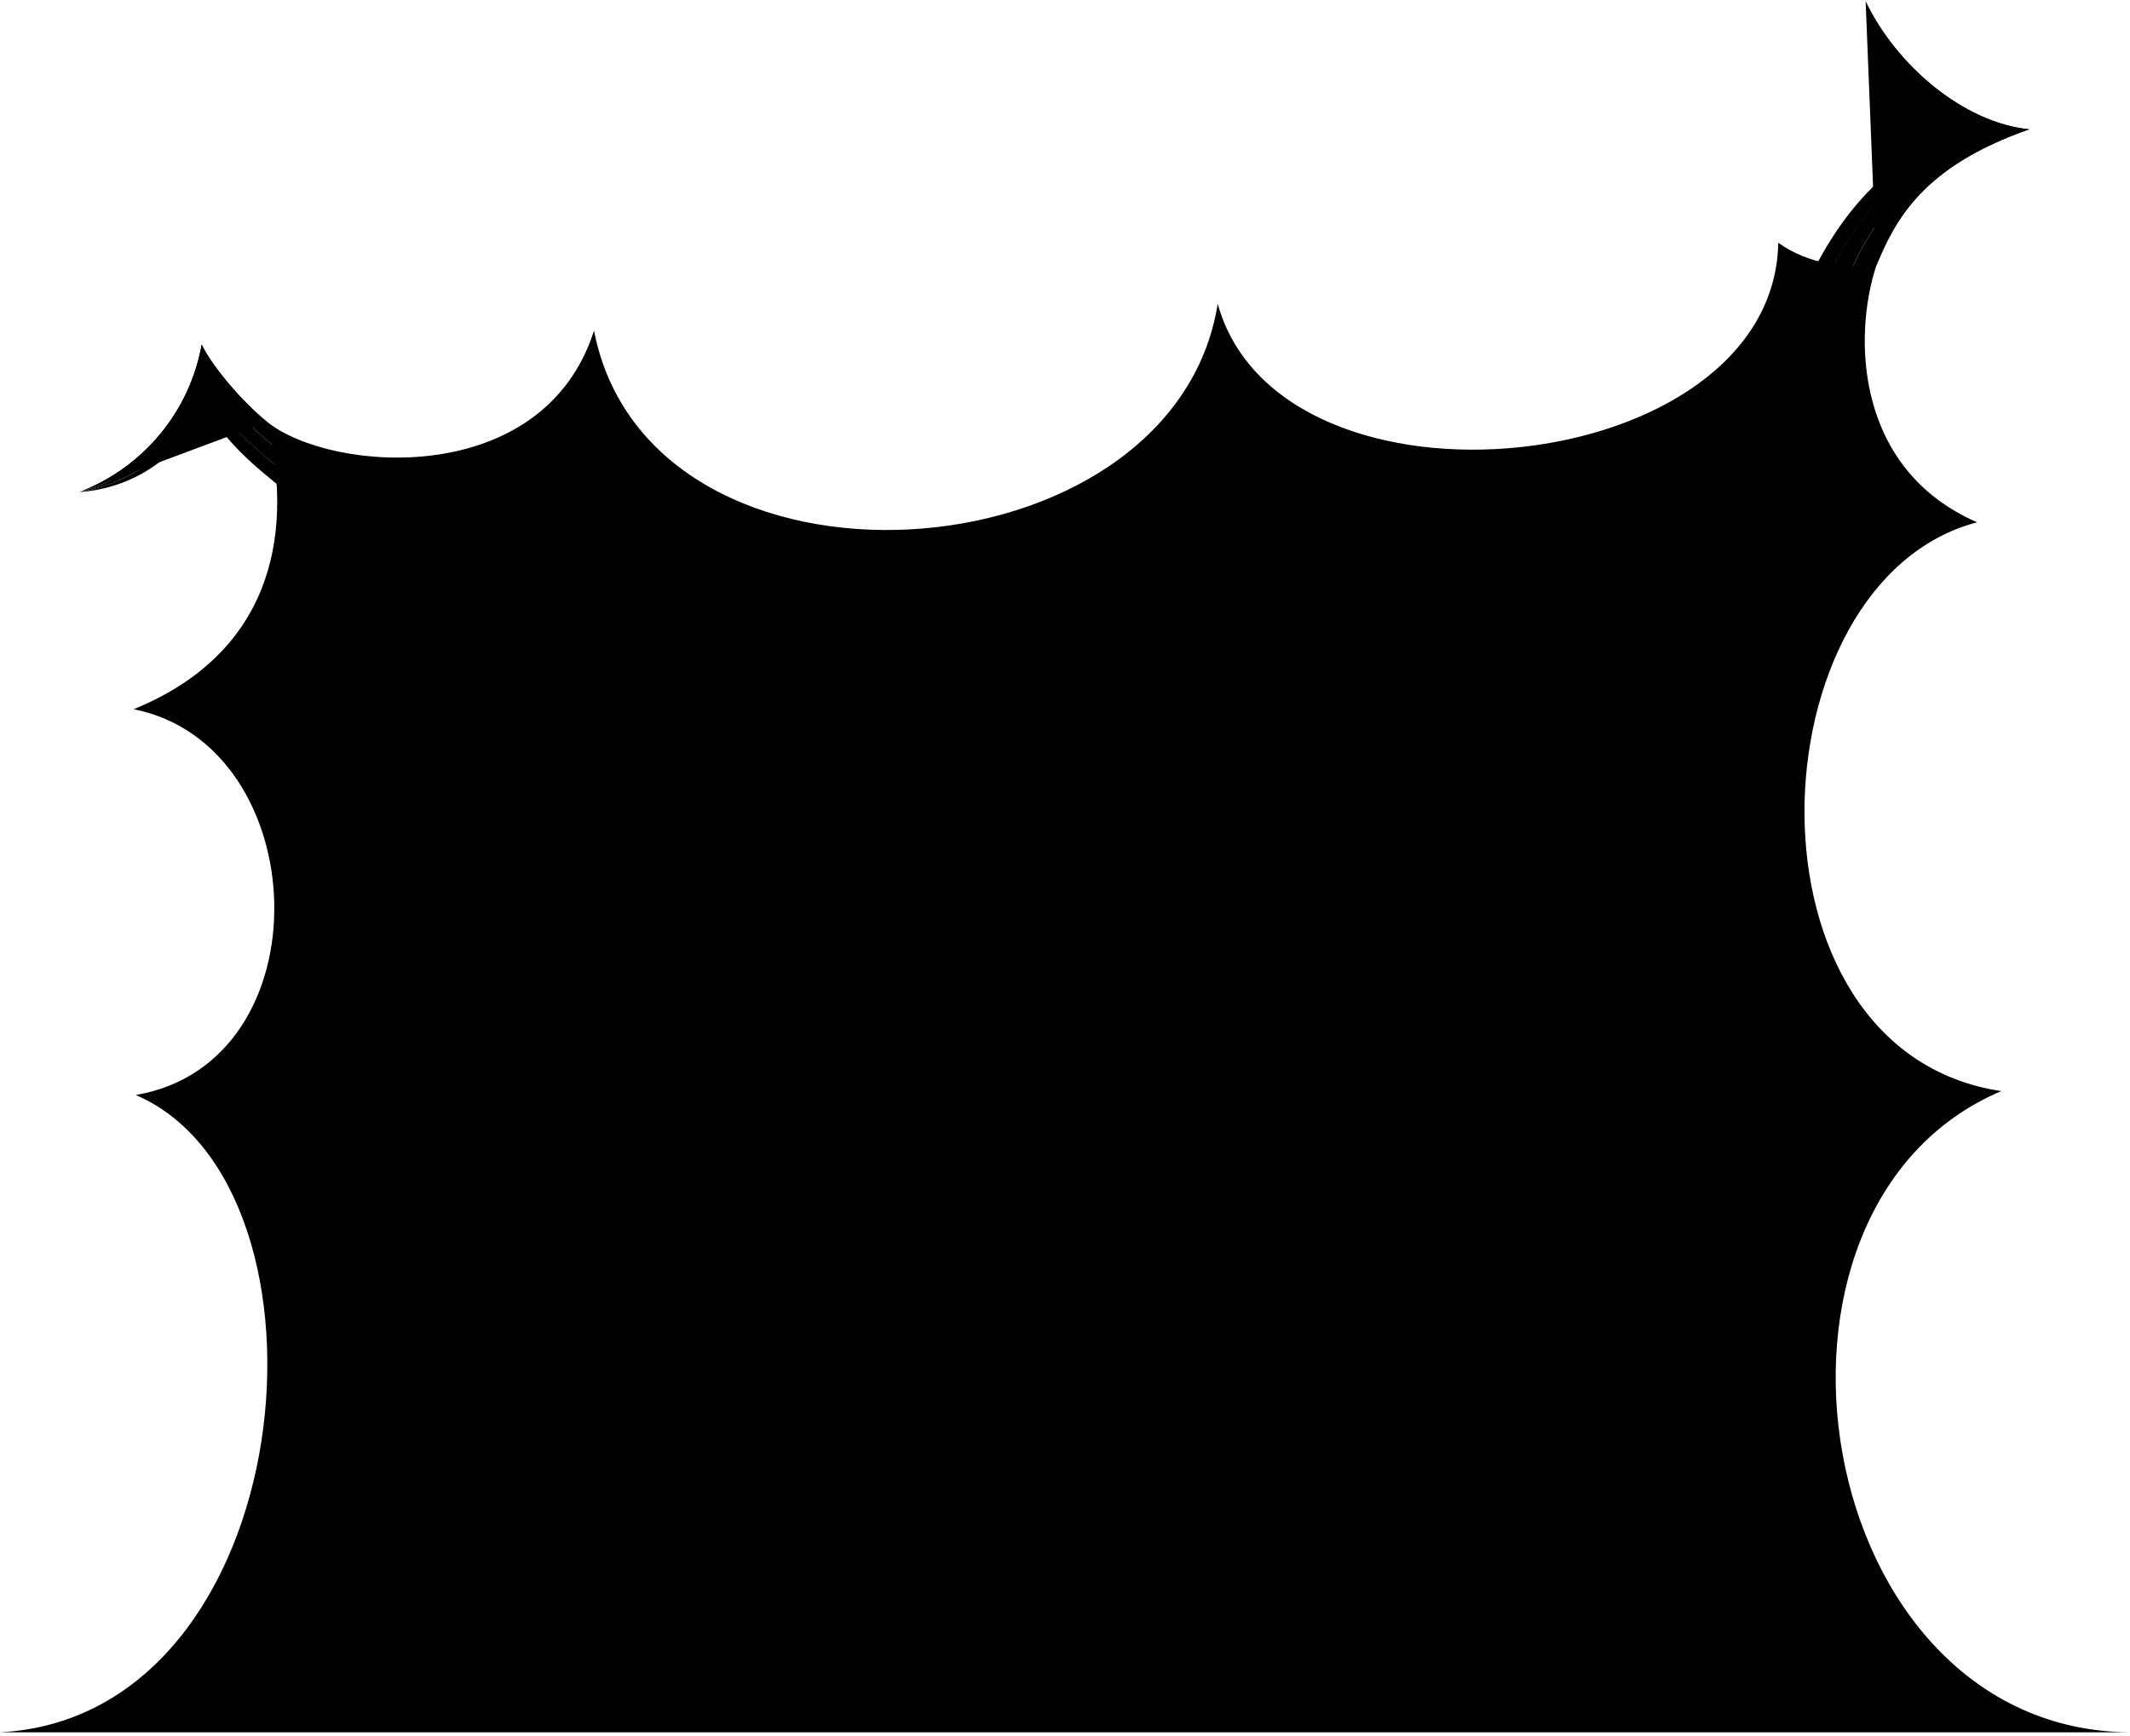
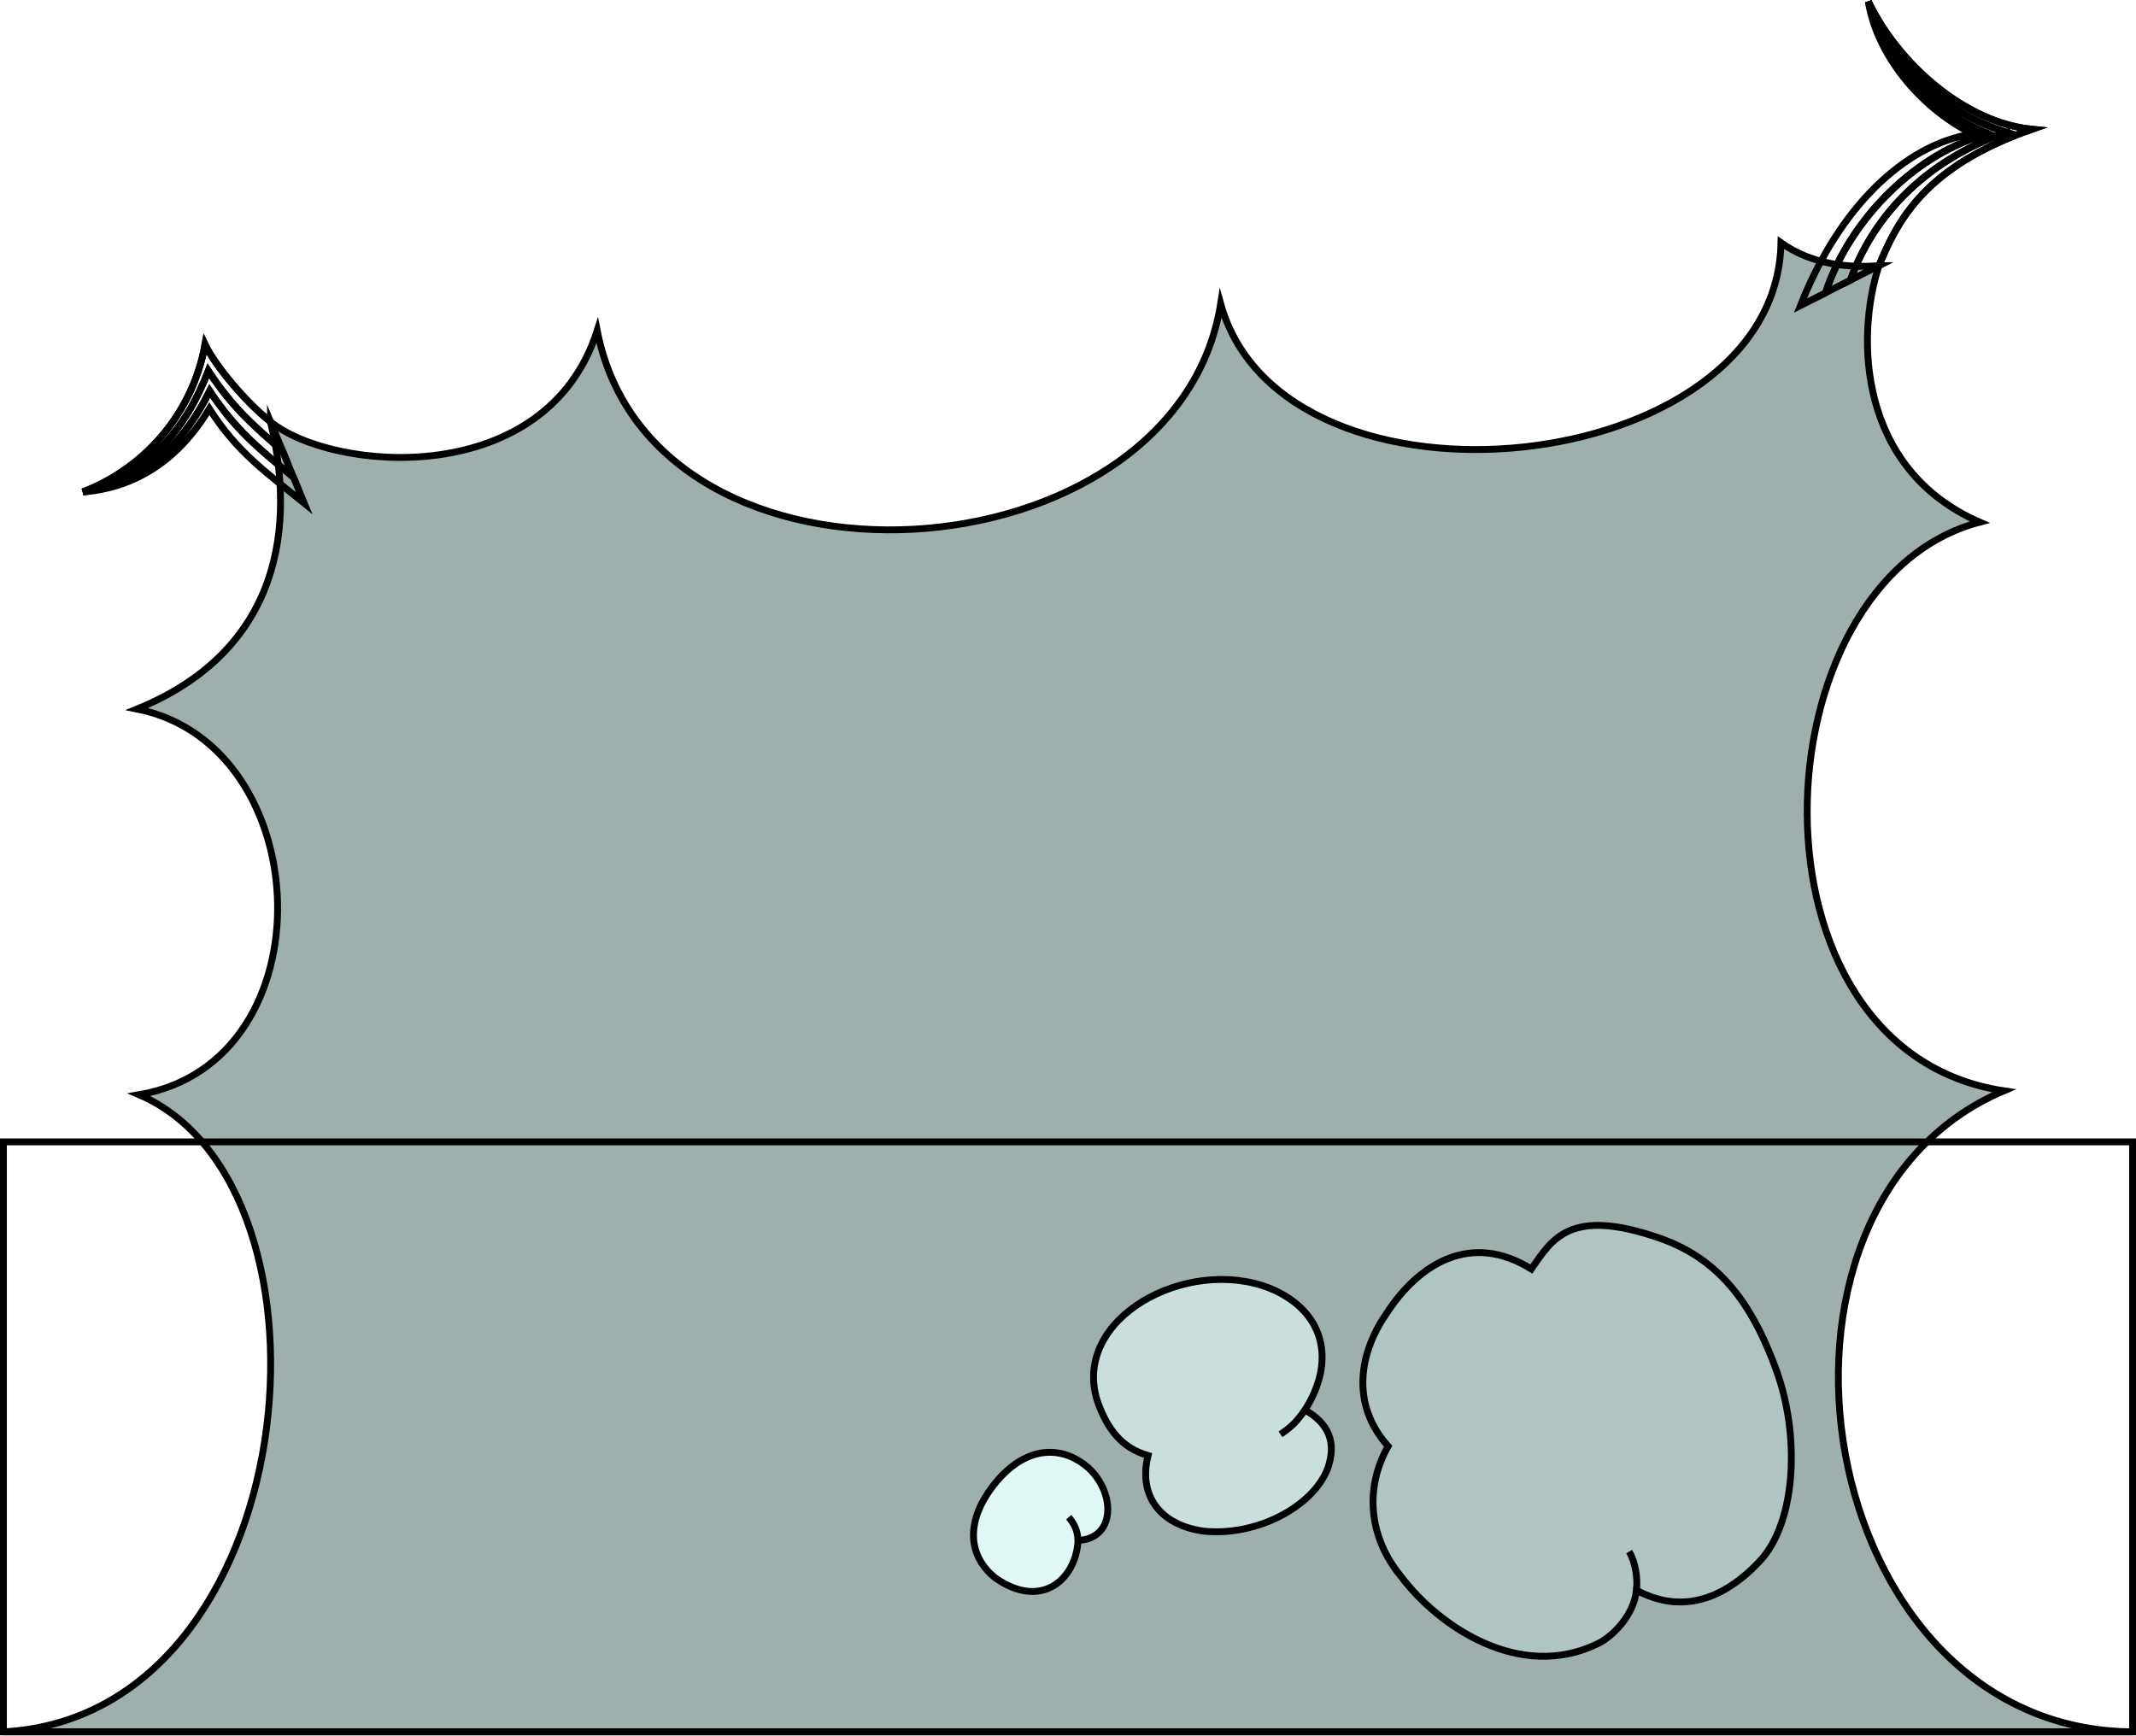
- <svg viewBox="0 0 310.6 253.16">
-   <circle class="bubbleClear" cx="150.63" cy="221.66" r="11.47" />
-   <path class="bubbleClearer" d="m173.36,185.57c-10.74,1.98-17.83,12.29-15.85,23.03,1.98,10.74,12.29,17.83,23.03,15.85,10.74-1.98,17.46-12.11,15.48-22.85-1.98-10.74-11.93-18.02-22.66-16.03Z" />
-   <path class="bubbleClearest" d="m262.85,202.44c-11.95-42.51-78.65-27.45-66.7,15.06,12.34,43.92,79.05,28.86,66.7-15.06Z" />
-   <g class="bubbleFoldLine">
-     <path d="m189.87,205.7c-1.29,1.83-2.05,2.52-3.57,3.55" />
-     <path d="m238.23,232c.19-1.68-.13-4.08-1.07-5.63" />
-     <path d="m156.76,224.74c-.05-1.37-.5-2.39-1.36-3.39" />
+ <svg xmlns="http://www.w3.org/2000/svg" id="presence" viewBox="0 0 311.6 253.16">
+   <defs>
+     <style>
+       .cls-1 {
+         fill: #dff7f5;
+       }
+ 
+       .cls-1, .cls-2, .cls-3, .cls-4, .cls-5, .cls-6 {
+         stroke: #000;
+         stroke-miterlimit: 10;
+       }
+ 
+       .cls-2 {
+         fill: #afc4c3;
+       }
+ 
+       .cls-3 {
+         fill: #c9dedd;
+       }
+ 
+       .cls-4 {
+         fill: #9eafae;
+       }
+ 
+       .cls-5 {
+         fill: #95bfc1;
+       }
+ 
+       .cls-6 {
+         fill: none;
+       }
+     </style>
+   </defs>
+   <circle id="bubbleClear" class="cls-1" cx="151.13" cy="221.66" r="11.47" />
+   <path id="bubbleClearer" class="cls-3" d="m173.86,185.57c-10.74,1.98-17.83,12.29-15.85,23.03,1.98,10.74,12.29,17.83,23.03,15.85,10.74-1.98,17.46-12.11,15.48-22.85-1.98-10.74-11.93-18.02-22.66-16.03Z" />
+   <path id="bubbleClearest" class="cls-2" d="m263.35,202.44c-11.95-42.51-78.65-27.45-66.7,15.06,12.34,43.92,79.05,28.86,66.7-15.06Z" />
+   <g id="bubbleFoldLine">
+     <path class="cls-6" d="m190.37,205.7c-1.29,1.83-2.05,2.52-3.57,3.55" />
+     <path class="cls-5" d="m238.73,232c.19-1.68-.13-4.08-1.07-5.63" />
+     <path class="cls-6" d="m157.26,224.74c-.05-1.37-.5-2.39-1.36-3.39" />
  </g>
-   <path class="bubble" d="m.03,252.66h310.57c-46.69-.3-58.79-76.57-18.77-93.52-39.07-5.83-36.28-74.4-3.52-82.96-17.7-7.71-18.13-26.97-14.71-37.42-4.4.34-9.74-.12-14.29-3.35-.63,34.57-72.57,41.96-81.74,8.9-6.48,40.65-82.78,45.78-90.95,3.92-7.4,23.17-38.4,20.74-47.65,13.31,4.21,17.64-.24,34.07-19.48,41.9,26.45,5.27,28.12,51.54.3,56.27C50.91,173.05,44.09,250.29.03,252.66Zm158.28-38.48c3.98,3.72,3.91,10.31-1.54,10.56-.32,5.72-5.34,10.14-12.02,5.51-4.41-3.49-4.41-9.04.59-14.64,4.64-5.03,9.61-4.42,12.97-1.43Zm34.88.04c-2.16,5.66-10.52,9.99-18.16,9.15-6.39-.91-9.49-5.25-8.05-11.02-3.8-1.08-5.98-3.84-7.41-8-3.8-12.02,13.07-21.17,25.19-16.4,8.07,3.34,9.63,10.66,5.11,17.75,3.51,2.01,4.62,4.75,3.32,8.52Zm65.36-14.54c3.58,9.59,3.04,22.41-2.39,28.14-5.31,5.61-11.41,7.68-17.93,4.18-.41,3.84-3.72,6.93-5.71,7.83-11.22,5.44-23.07-2.41-28.71-9.93-4.66-5.71-5.25-12.84-1.81-18.91-5.66-6.29-4.03-13.89-.27-19.31,4.78-7.4,12.41-12,21.16-6.54,3.06-4.38,5.61-9.07,18.79-4.48,9.7,3.38,13.94,11.14,16.88,19.02Z" />
-   <g class="bubbleClear__noStroke">
-     <path d="m38.96,61.54c-3.72-3-8.05-8.14-9.55-11.28-1.72,9.63-8.37,17.86-17.83,21.51,9.94-2.82,15.1-9.4,18.31-17.67,3.74,5.65,6.64,7.98,10.86,11.75l-1.79-4.32Z" />
-     <path d="m273.6,38.76c2.76-6.73,6.78-14.47,22.31-19.9-9.74-.98-19.49-9.5-23.86-18.65,3.58,9.7,11.71,16.53,20.2,19.09-11.39,3.91-19.34,11.8-22.81,21.57l4.17-2.11Z" />
+   <path id="bubble" class="cls-4" d="m.53,252.66h310.57c-46.69-.3-58.79-76.57-18.77-93.52-39.07-5.83-36.28-74.4-3.52-82.96-17.7-7.71-18.13-26.97-14.71-37.42-4.4.34-9.74-.12-14.29-3.35-.63,34.57-72.57,41.96-81.74,8.9-6.48,40.65-82.78,45.78-90.95,3.92-7.4,23.17-38.4,20.74-47.65,13.31,4.21,17.64-.24,34.07-19.48,41.9,26.45,5.27,28.12,51.54.3,56.27,31.12,13.34,24.3,90.58-19.76,92.95Zm158.28-38.48c3.98,3.72,3.91,10.31-1.54,10.56-.32,5.72-5.34,10.14-12.02,5.51-4.41-3.49-4.41-9.04.59-14.64,4.64-5.03,9.61-4.42,12.97-1.43Zm34.88.04c-2.16,5.66-10.52,9.99-18.16,9.15-6.39-.91-9.49-5.25-8.05-11.02-3.8-1.08-5.98-3.84-7.41-8-3.8-12.02,13.07-21.17,25.19-16.4,8.07,3.34,9.63,10.66,5.11,17.75,3.51,2.01,4.62,4.75,3.32,8.52Zm65.36-14.54c3.58,9.59,3.04,22.41-2.39,28.14-5.31,5.61-11.41,7.68-17.93,4.18-.41,3.84-3.72,6.93-5.71,7.83-11.22,5.44-23.07-2.41-28.71-9.93-4.66-5.71-5.25-12.84-1.81-18.91-5.66-6.29-4.03-13.89-.27-19.31,4.78-7.4,12.41-12,21.16-6.54,3.06-4.38,5.61-9.07,18.79-4.48,9.7,3.38,13.94,11.14,16.88,19.02Z" />
+   <g id="bubbleClear__noStroke">
+     <path class="cls-6" d="m39.46,61.54c-3.72-3-8.05-8.14-9.55-11.28-1.72,9.63-8.37,17.86-17.83,21.51,9.94-2.82,15.1-9.4,18.31-17.67,3.74,5.65,6.64,7.98,10.86,11.75l-1.79-4.32Z" />
+     <path class="cls-6" d="m274.1,38.76c2.76-6.73,6.78-14.47,22.31-19.9-9.74-.98-19.49-9.5-23.86-18.65,3.58,9.7,11.71,16.53,20.2,19.09-11.39,3.91-19.34,11.8-22.81,21.57l4.17-2.11Z" />
  </g>
-   <g class="bubbleClearer__noStroke">
-     <path d="m29.89,54.11c-3.2,8.27-8.36,14.85-18.31,17.67,8.73-1.67,14.35-6.42,18.51-14.74,3.62,5.48,6.82,8.16,12.21,12.58l-1.55-3.76c-4.22-3.78-7.18-6.16-10.86-11.75Z" />
-     <path d="m292.24,19.31c-8.49-2.56-16.62-9.39-20.2-19.09,2.33,8.58,8.92,15.79,17.54,19.3-10.24,2.56-20.22,12.27-23.78,23.19l3.63-1.84c3.5-9.82,11.48-17.68,22.81-21.57Z" />
+   <g id="bubbleClearer__noStroke">
+     <path class="cls-6" d="m30.39,54.11c-3.2,8.27-8.36,14.85-18.31,17.67,8.73-1.67,14.35-6.42,18.51-14.74,3.62,5.48,6.82,8.16,12.21,12.58l-1.55-3.76c-4.22-3.78-7.18-6.16-10.86-11.75Z" />
+     <path class="cls-6" d="m292.74,19.31c-8.49-2.56-16.62-9.39-20.2-19.09,2.33,8.58,8.92,15.79,17.54,19.3-10.24,2.56-20.22,12.27-23.78,23.19l3.63-1.84c3.5-9.82,11.48-17.68,22.81-21.57Z" />
  </g>
-   <g class="bubbleClearest__noStroke">
-     <path d="m30.1,57.04c-4.16,8.32-9.78,13.07-18.51,14.74,7.7-.63,13.93-4.65,18.45-12.15,3.98,6.27,8.28,9.29,13.84,13.78l-1.57-3.79c-5.39-4.42-8.56-7.09-12.21-12.58Z" />
-     <path d="m289.59,19.52c-8.62-3.51-15.21-10.73-17.54-19.3,1.22,7.63,7.37,15.37,15.19,19.31-10.02,1.61-19.49,10.84-25.09,25.05l3.66-1.85c3.61-10.91,13.56-20.63,23.78-23.19Z" />
+   <g id="bubbleClearest__noStroke">
+     <path class="cls-6" d="m30.6,57.04c-4.16,8.32-9.78,13.07-18.51,14.74,7.7-.63,13.93-4.65,18.45-12.15,3.98,6.27,8.28,9.29,13.84,13.78l-1.57-3.79c-5.39-4.42-8.56-7.09-12.21-12.58Z" />
+     <path class="cls-6" d="m290.09,19.52c-8.62-3.51-15.21-10.73-17.54-19.3,1.22,7.63,7.37,15.37,15.19,19.31-10.02,1.61-19.49,10.84-25.09,25.05l3.66-1.85c3.61-10.91,13.56-20.63,23.78-23.19Z" />
  </g>
-   <g class="bubbleOverlapLine">
-     <path d="m38.96,61.54c-3.54-2.8-8.05-8.14-9.55-11.28-1.72,9.63-8.37,17.86-17.83,21.51" />
-     <path d="m273.6,38.76c2.77-6.71,6.79-14.49,22.31-19.9-9.74-.98-19.49-9.5-23.86-18.65" />
+   <g id="bubbleOverlapLine">
+     <path class="cls-6" d="m39.46,61.54c-3.54-2.8-8.05-8.14-9.55-11.28-1.72,9.63-8.37,17.86-17.83,21.51" />
+     <path class="cls-6" d="m274.1,38.76c2.77-6.71,6.79-14.49,22.31-19.9-9.74-.98-19.49-9.5-23.86-18.65" />
  </g>
+   <rect class="cls-6" x=".5" y="166.59" width="310.6" height="86.07" />
</svg>
